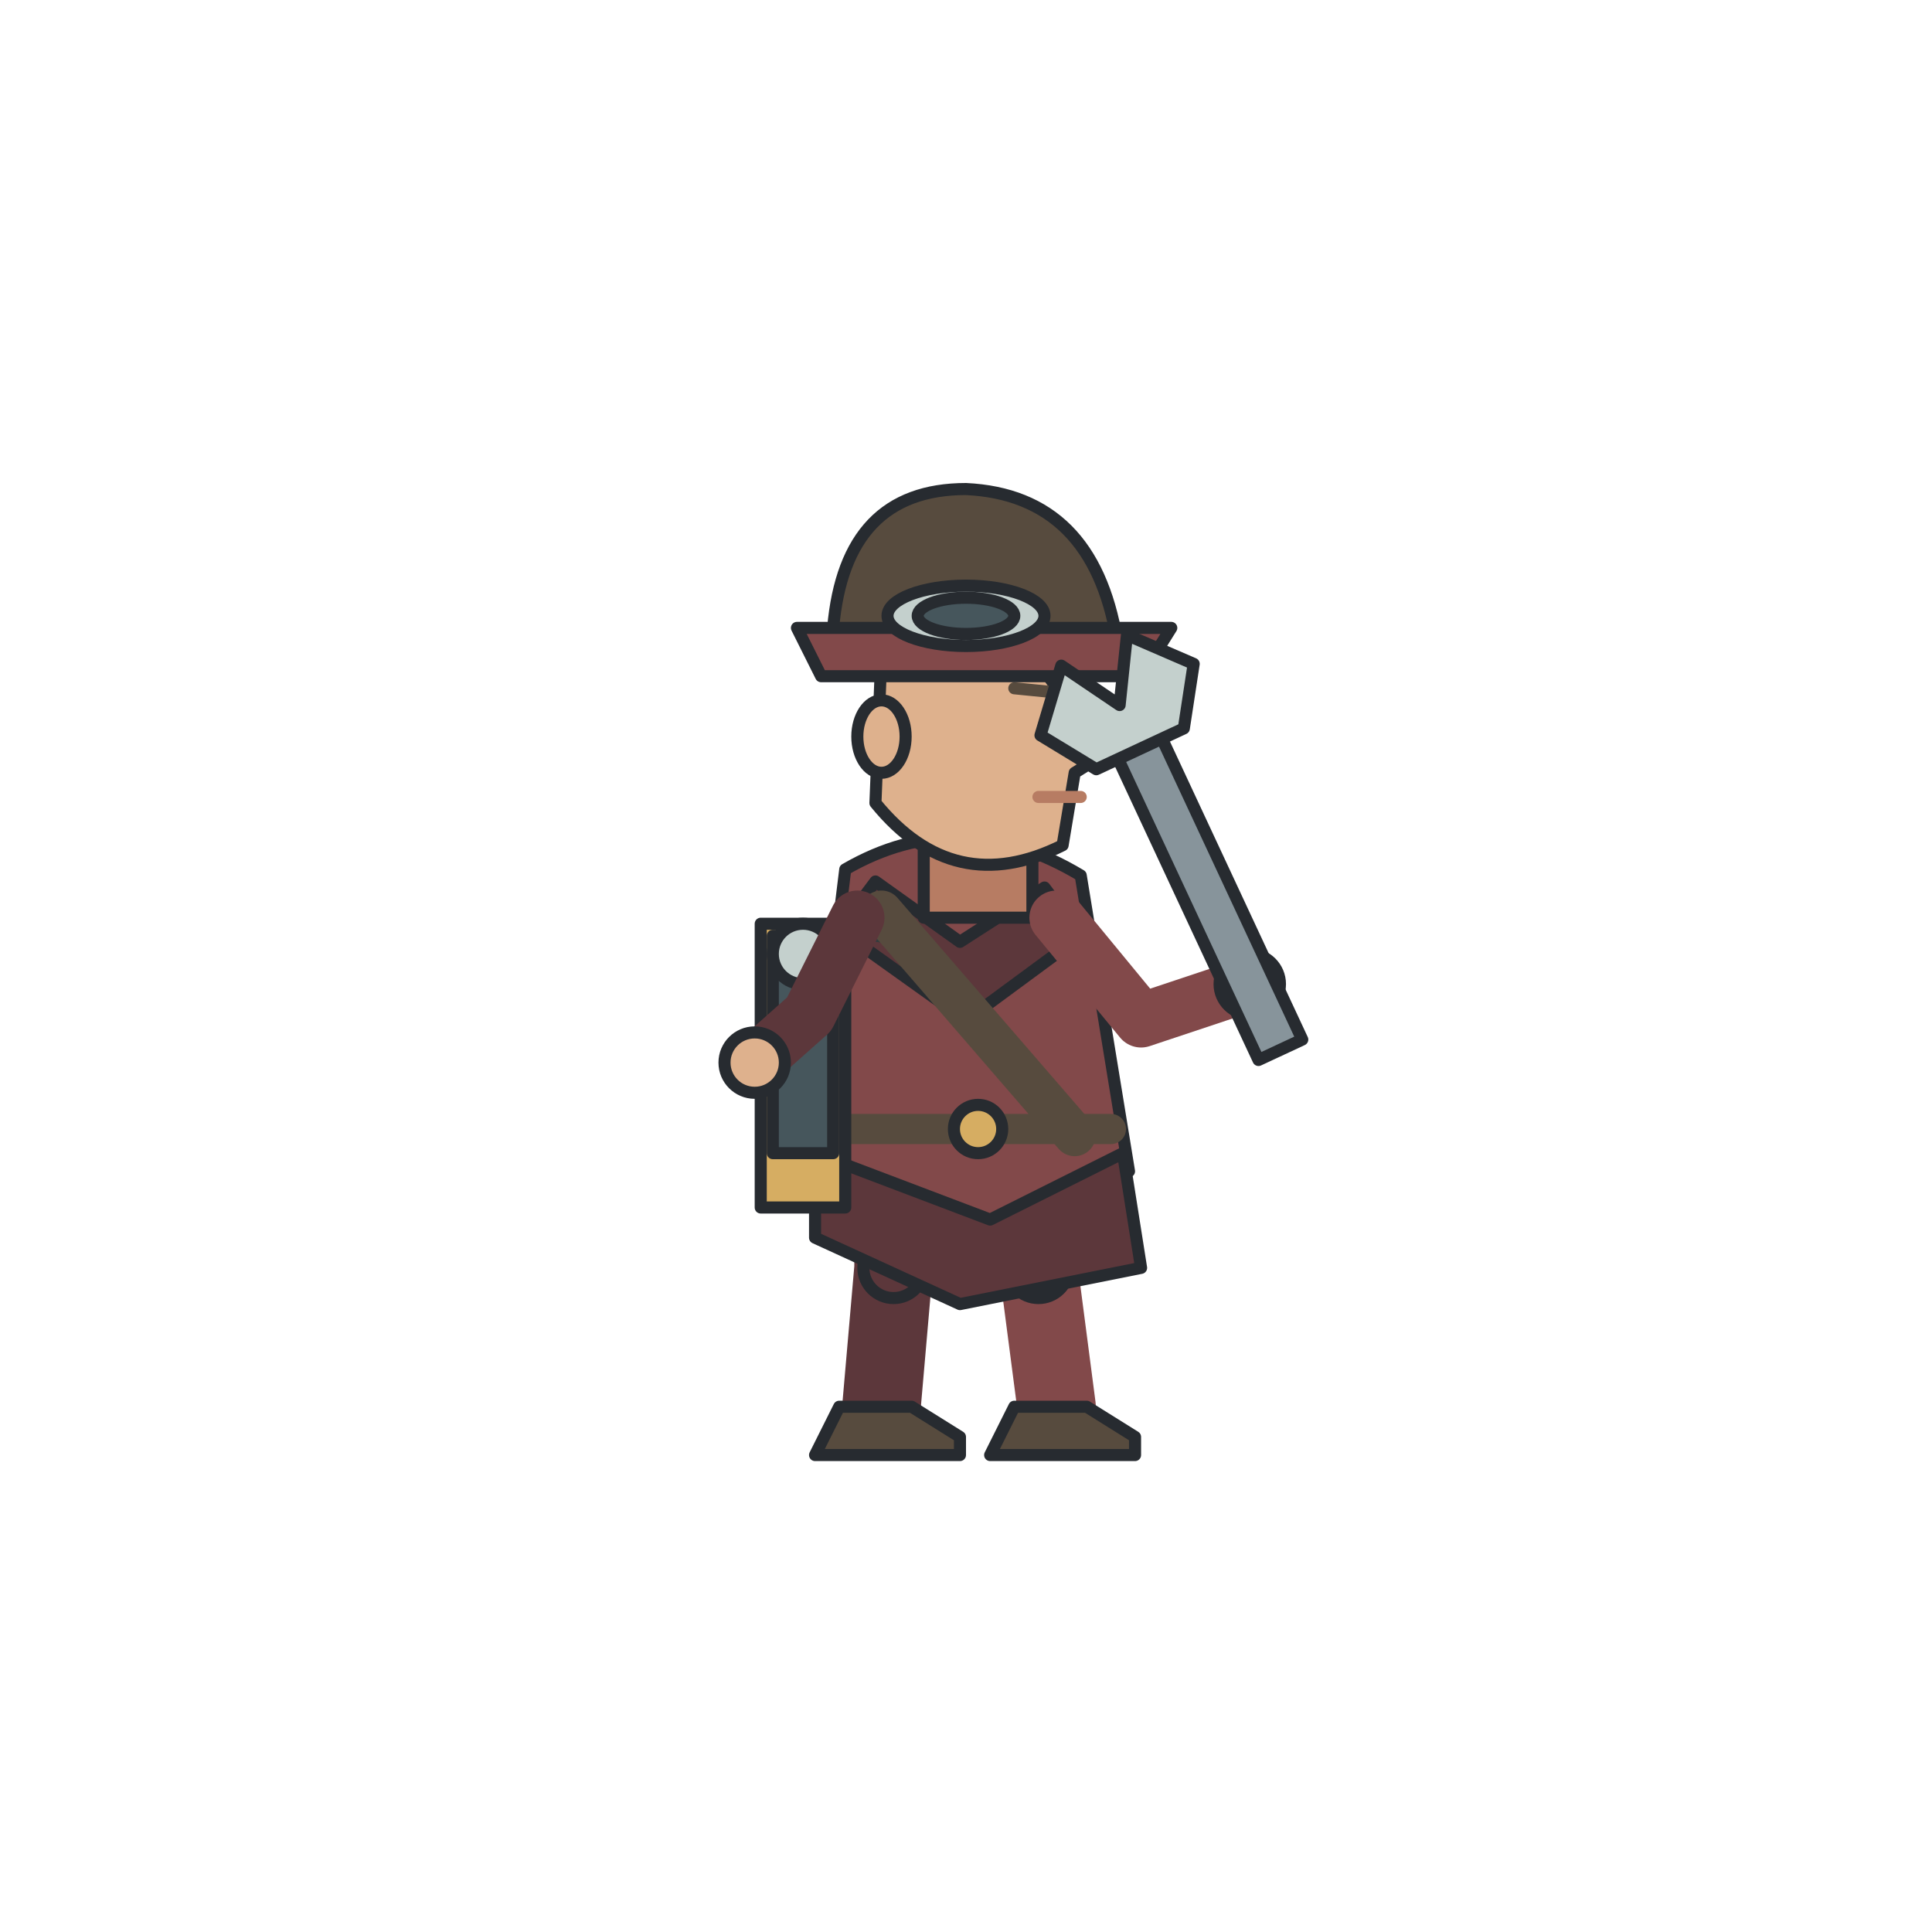
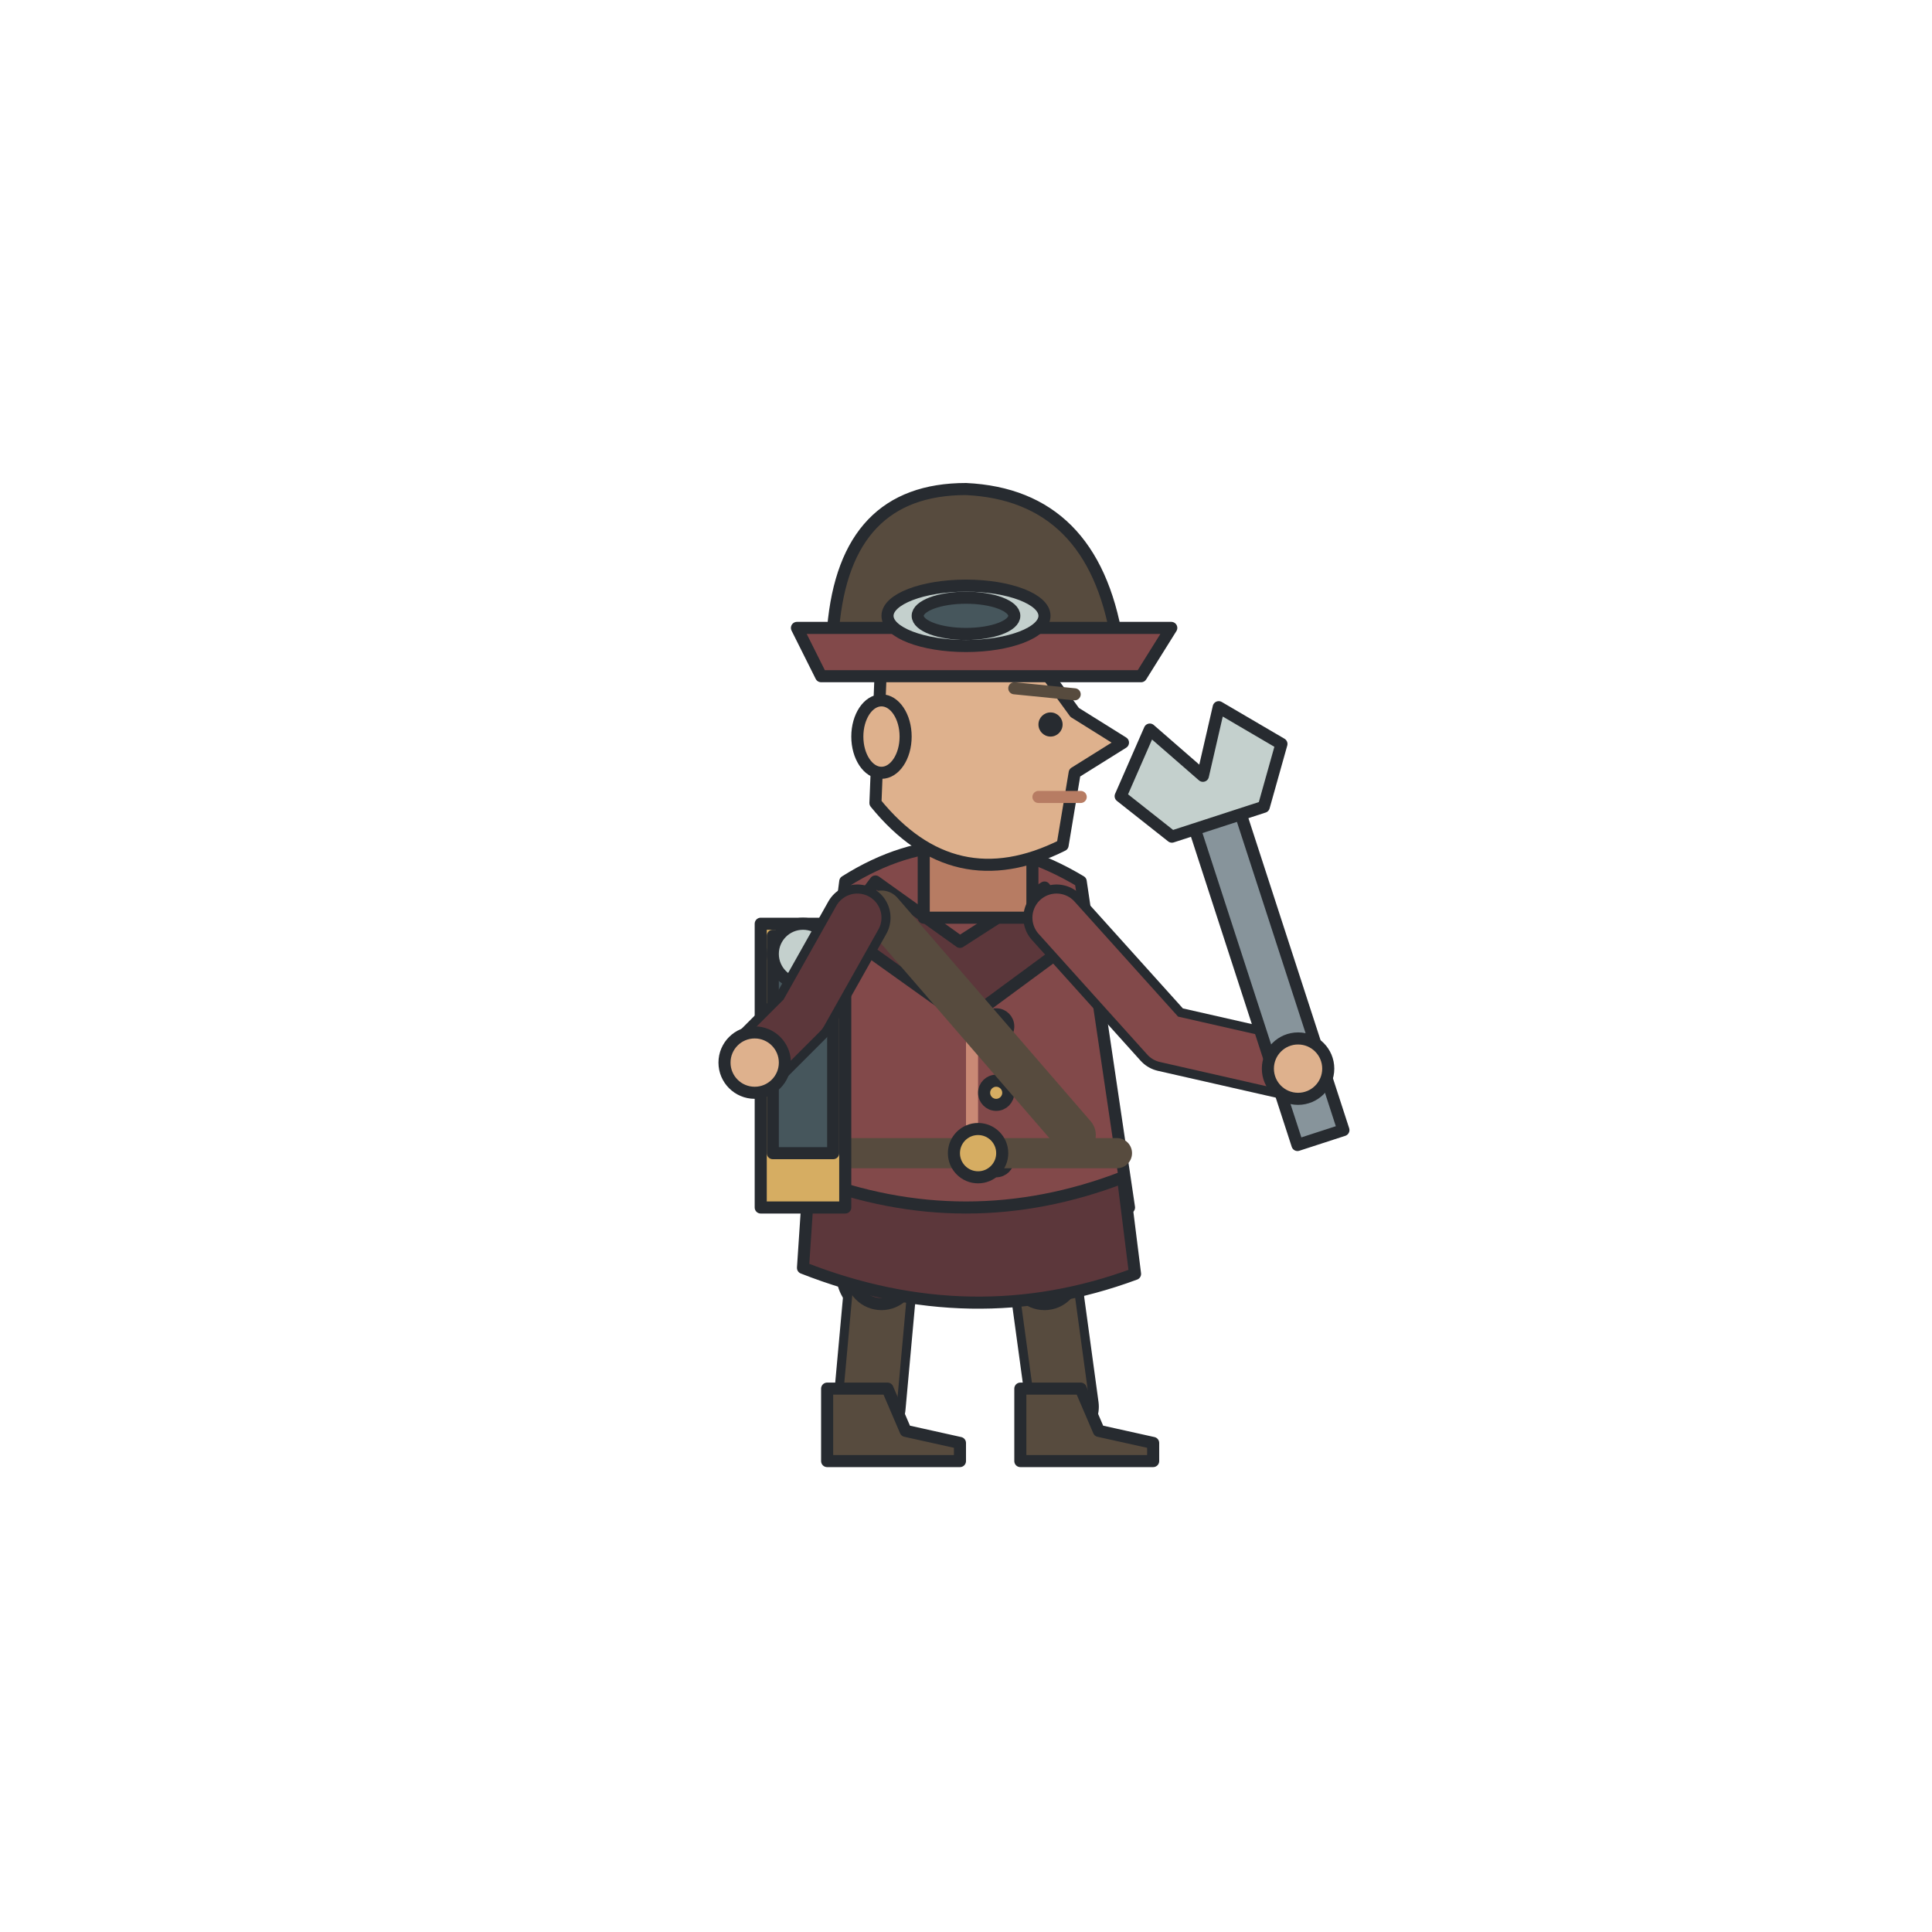
<svg xmlns="http://www.w3.org/2000/svg" width="192" height="192" viewBox="-64 0 320 192">
-   <g transform="scale(1)">
-     <path d="M84 123L84 146 82 169" fill="none" stroke="#5c373b" stroke-width="13" stroke-linejoin="round" stroke-linecap="round" />
-     <circle cx="84" cy="146" r="5" fill="#5c373b" stroke="#272b30" stroke-width="2" />
-     <path d="M75 169h12l8 5v3h-24z" fill="#574b3e" stroke="#272b30" stroke-width="2" stroke-linejoin="round" stroke-linecap="round" />
-     <path d="M108 123L108 146 111 169" fill="none" stroke="#82494a" stroke-width="13" stroke-linejoin="round" stroke-linecap="round" />
-     <circle cx="108" cy="146" r="5" fill="#82494a" stroke="#272b30" stroke-width="2" />
-     <path d="M104 169h12l8 5v3h-24z" fill="#574b3e" stroke="#272b30" stroke-width="2" stroke-linejoin="round" stroke-linecap="round" />
+   <path d="M87 124L82 147" fill="none" stroke="#272b30" stroke-width="15" stroke-linejoin="round" stroke-linecap="round" />
+   <path d="M87 124L82 147" fill="none" stroke="#5c373b" stroke-width="12" stroke-linejoin="round" stroke-linecap="round" />
+   <path d="M82 147L80 169" fill="none" stroke="#272b30" stroke-width="12" stroke-linejoin="round" stroke-linecap="round" />
+   <path d="M82 147L80 169" fill="none" stroke="#574b3e" stroke-width="9" stroke-linejoin="round" stroke-linecap="round" />
+   <circle cx="82" cy="147" r="5" fill="#5c373b" stroke="#272b30" stroke-width="2" />
+   <g transform="translate(80 176) rotate(0 0 0)">
+     <path d="M-7-10h10l3 7 9 2v3H-7z" fill="#574b3e" stroke="#272b30" stroke-width="2" stroke-linejoin="round" stroke-linecap="round" />
+   </g>
+   <path d="M104 124L109 147" fill="none" stroke="#272b30" stroke-width="15" stroke-linejoin="round" stroke-linecap="round" />
+   <path d="M104 124L109 147" fill="none" stroke="#82494a" stroke-width="12" stroke-linejoin="round" stroke-linecap="round" />
+   <path d="M109 147L112 169" fill="none" stroke="#272b30" stroke-width="12" stroke-linejoin="round" stroke-linecap="round" />
+   <path d="M109 147L112 169" fill="none" stroke="#574b3e" stroke-width="9" stroke-linejoin="round" stroke-linecap="round" />
+   <circle cx="109" cy="147" r="5" fill="#82494a" stroke="#272b30" stroke-width="2" />
+   <g transform="translate(112 176) rotate(0 0 0)">
+     <path d="M-7-10h10l3 7 9 2v3H-7z" fill="#574b3e" stroke="#272b30" stroke-width="2" stroke-linejoin="round" stroke-linecap="round" />
  </g>
  <g transform="translate(0 0)">
-     <path d="M76 80q19-11 39 1l8 49-23 15-30-16z" fill="#82494a" stroke="#272b30" stroke-width="2" stroke-linejoin="round" stroke-linecap="round" />
-     <path d="M71 127l29 11 22-11 3 19-30 6-24-11z" fill="#5c373b" stroke="#272b30" stroke-width="2" stroke-linejoin="round" stroke-linecap="round" />
+     <path d="M76 82q19-12 39 0l8 54q-22 11-54 0z" fill="#82494a" stroke="#272b30" stroke-width="2" stroke-linejoin="round" stroke-linecap="round" />
+     <path d="M70 131q26 10 52 0l2 16q-27 10-55-1z" fill="#5c373b" stroke="#272b30" stroke-width="2" stroke-linejoin="round" stroke-linecap="round" />
    <path d="M81 82l14 10 14-9 6 8-19 14-21-15z" fill="#5c373b" stroke="#272b30" stroke-width="2" stroke-linejoin="round" stroke-linecap="round" />
-     <path d="M77 123h43" fill="none" stroke="#574b3e" stroke-width="5" stroke-linejoin="round" stroke-linecap="round" />
-     <circle cx="98" cy="123" r="4" fill="#d6ad62" stroke="#272b30" stroke-width="2" />
+     <path d="M97 102v28" fill="none" stroke="#c98975" stroke-width="2" stroke-linejoin="round" stroke-linecap="round" />
+     <circle cx="101" cy="106" r="2" fill="#d6ad62" stroke="#272b30" stroke-width="2" />
+     <circle cx="101" cy="117" r="2" fill="#d6ad62" stroke="#272b30" stroke-width="2" />
+     <circle cx="101" cy="128" r="2" fill="#d6ad62" stroke="#272b30" stroke-width="2" />
+     <path d="M73 127h48" fill="none" stroke="#574b3e" stroke-width="5" stroke-linejoin="round" stroke-linecap="round" />
+     <circle cx="98" cy="127" r="4" fill="#d6ad62" stroke="#272b30" stroke-width="2" />
    <path d="M62 89h14v47H62z" fill="#d6ad62" stroke="#272b30" stroke-width="2" stroke-linejoin="round" stroke-linecap="round" />
    <path d="M64 91h10v36H64z" fill="#46565c" stroke="#272b30" stroke-width="2" stroke-linejoin="round" stroke-linecap="round" />
    <path d="M72 94q10-8 15 0" fill="none" stroke="#343b3d" stroke-width="4" stroke-linejoin="round" stroke-linecap="round" />
    <circle cx="69" cy="94" r="5" fill="#c4d0cd" stroke="#272b30" stroke-width="2" />
    <path d="M82 87l32 37" fill="none" stroke="#574b3e" stroke-width="7" stroke-linejoin="round" stroke-linecap="round" />
  </g>
  <g transform="translate(0 0)">
    <path d="M89 72h18v16H89z" fill="#b77c63" stroke="#272b30" stroke-width="2" stroke-linejoin="round" stroke-linecap="round" />
    <path d="M82 44q11-8 24-1l8 11 8 5-8 5-2 12q-18 9-31-7z" fill="#deb18d" stroke="#272b30" stroke-width="2" stroke-linejoin="round" stroke-linecap="round" />
    <ellipse cx="82" cy="58" rx="4" ry="6" fill="#deb18d" stroke="#272b30" stroke-width="2" />
    <path d="M104 50l10 1" fill="none" stroke="#574b3e" stroke-width="2" stroke-linejoin="round" stroke-linecap="round" />
    <ellipse cx="110" cy="56" rx="2" ry="2" fill="#272b30" stroke="none" stroke-width="2" />
    <path d="M108 68h7" fill="none" stroke="#b77c63" stroke-width="2" stroke-linejoin="round" stroke-linecap="round" />
    <path d="M74 40q2-23 22-23 21 1 25 25z" fill="#574b3e" stroke="#272b30" stroke-width="2" stroke-linejoin="round" stroke-linecap="round" />
    <path d="M68 40h62l-5 8H72z" fill="#82494a" stroke="#272b30" stroke-width="2" stroke-linejoin="round" stroke-linecap="round" />
    <ellipse cx="96" cy="38" rx="13" ry="5" fill="#c4d0cd" stroke="#272b30" stroke-width="2" />
    <ellipse cx="96" cy="38" rx="8" ry="3" fill="#46565c" stroke="#272b30" stroke-width="2" />
  </g>
-   <path d="M78 88L70 104 61 112" fill="none" stroke="#5c373b" stroke-width="9" stroke-linejoin="round" stroke-linecap="round" />
-   <path d="M111 88L125 105 143 99" fill="none" stroke="#82494a" stroke-width="9" stroke-linejoin="round" stroke-linecap="round" />
-   <circle cx="61" cy="112" r="5" fill="#deb18d" stroke="#272b30" stroke-width="2" />
-   <circle cx="143" cy="99" r="5" fill="#deb18d" stroke="#272b30" stroke-width="2" />
-   <g transform="translate(143 99) rotate(-25)">
+   <path d="M78 88L69 104 61 112" fill="none" stroke="#272b30" stroke-width="11" stroke-linejoin="round" stroke-linecap="round" />
+   <path d="M78 88L69 104 61 112" fill="none" stroke="#5c373b" stroke-width="8" stroke-linejoin="round" stroke-linecap="round" />
+   <path d="M111 88L129 108 151 113" fill="none" stroke="#272b30" stroke-width="11" stroke-linejoin="round" stroke-linecap="round" />
+   <path d="M111 88L129 108 151 113" fill="none" stroke="#82494a" stroke-width="8" stroke-linejoin="round" stroke-linecap="round" />
+   <g transform="translate(151 113) rotate(-18)">
    <path d="M-4-45h8v57h-8z" fill="#87949b" stroke="#272b30" stroke-width="2" stroke-linejoin="round" stroke-linecap="round" />
    <path d="M-14-52l8-9 6 10 6-10 8 9-6 9H-8z" fill="#c4d0cd" stroke="#272b30" stroke-width="2" stroke-linejoin="round" stroke-linecap="round" />
  </g>
+   <circle cx="61" cy="112" r="5" fill="#deb18d" stroke="#272b30" stroke-width="2" />
+   <circle cx="151" cy="113" r="5" fill="#deb18d" stroke="#272b30" stroke-width="2" />
</svg>
